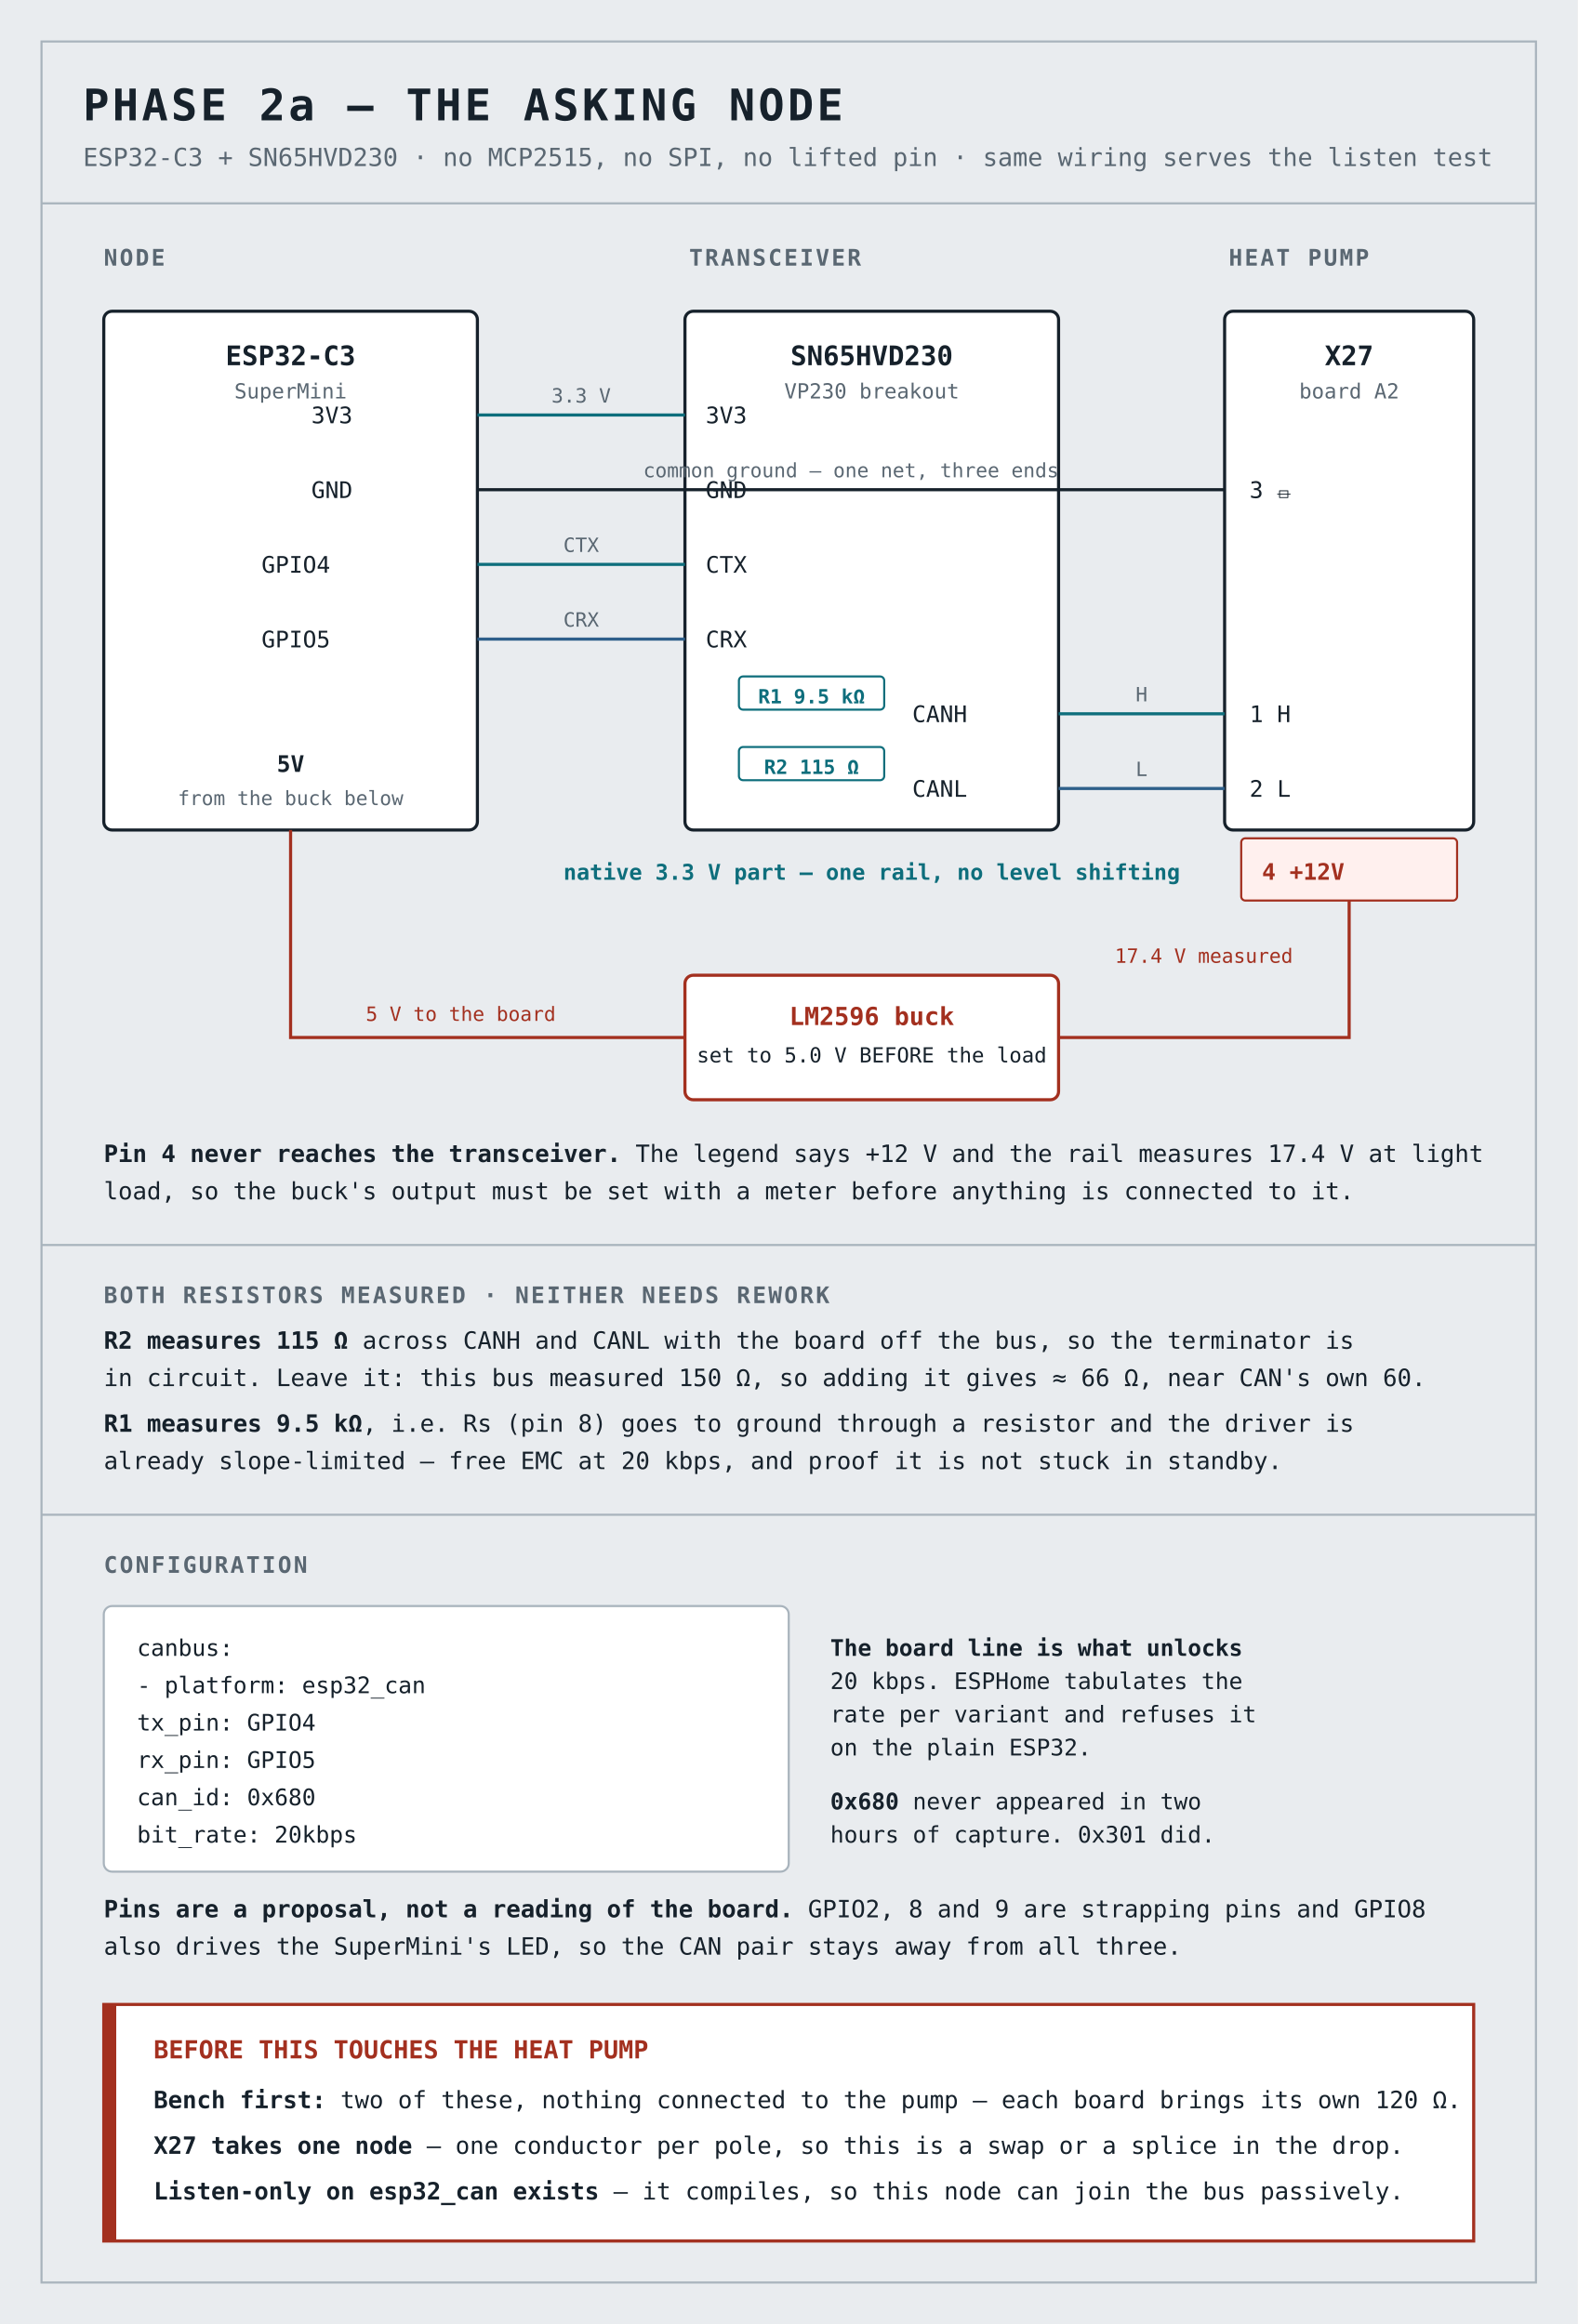
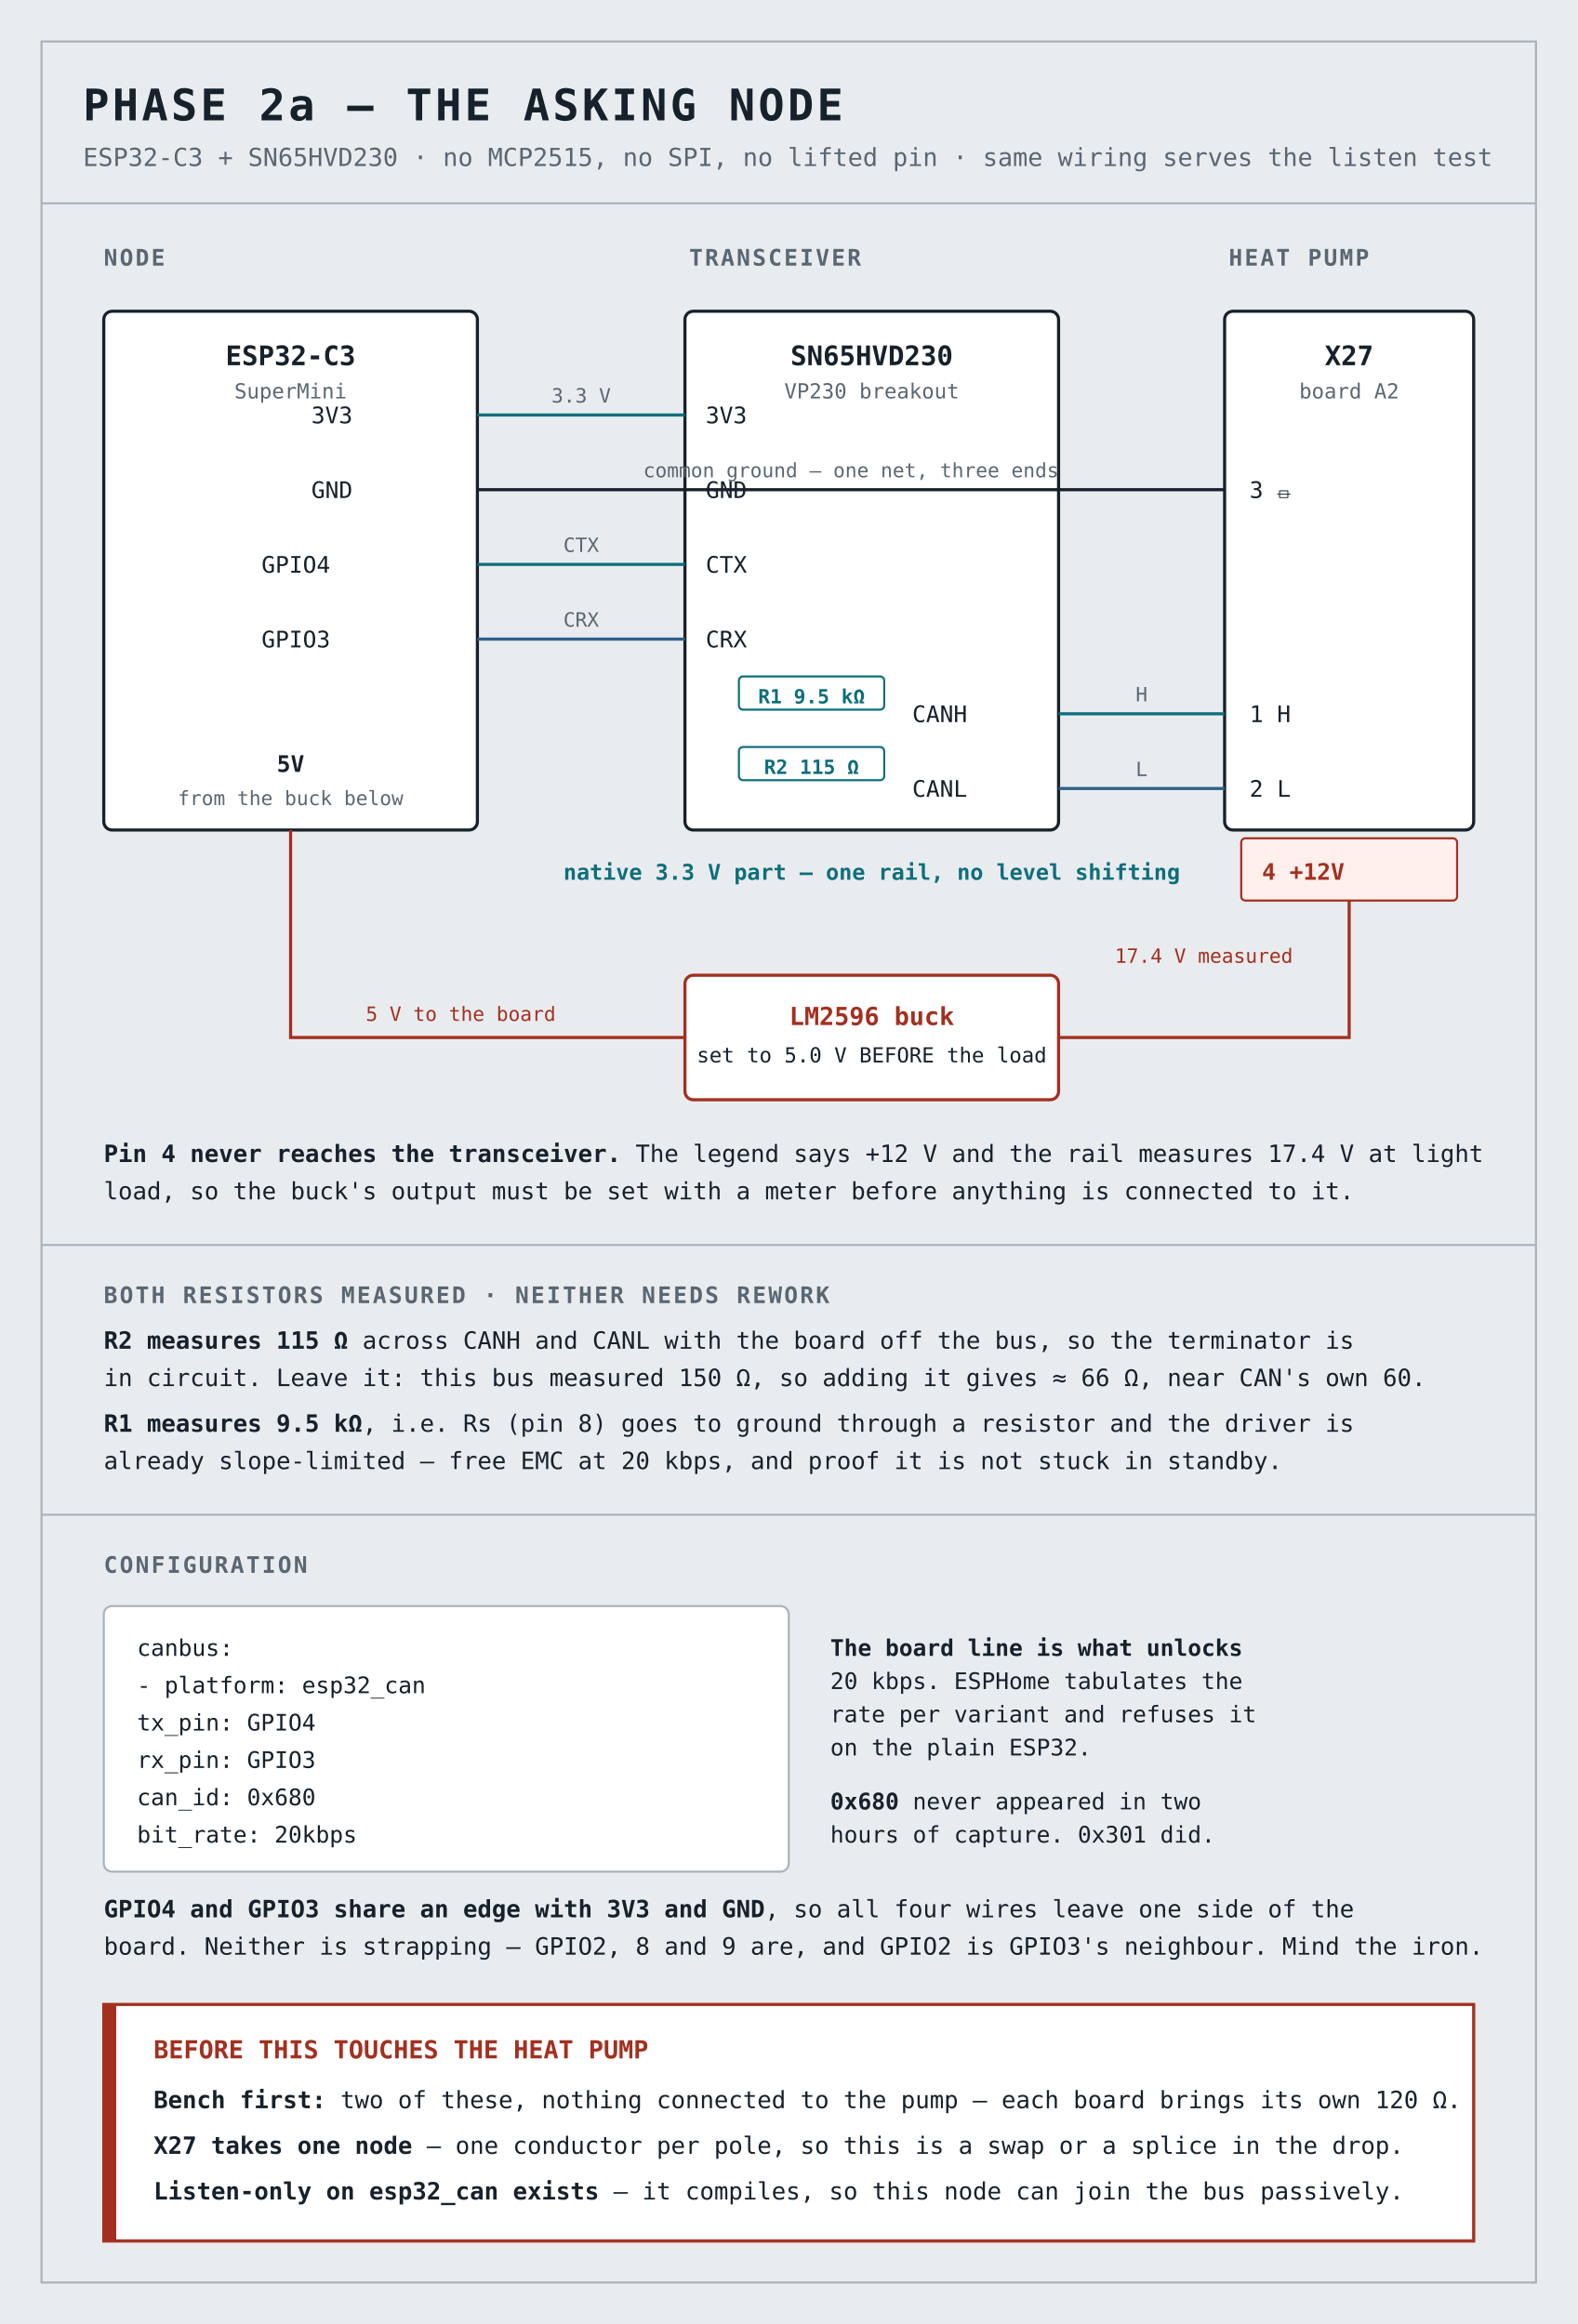
<svg xmlns="http://www.w3.org/2000/svg" viewBox="0 0 760 1120" width="760" height="1120" font-family="ui-monospace, SFMono-Regular, Menlo, Consolas, monospace">
  <rect width="760" height="1120" fill="#E9ECEF" />
  <rect x="20" y="20" width="720" height="1080" fill="none" stroke="#A8B3BC" />
  <text x="40" y="58" font-size="21" font-weight="700" fill="#16212B" letter-spacing="1.5">PHASE 2a — THE ASKING NODE</text>
  <text x="40" y="80" font-size="12" fill="#5A6772">ESP32-C3 + SN65HVD230 · no MCP2515, no SPI, no lifted pin · same wiring serves the listen test</text>
  <line x1="20" y1="98" x2="740" y2="98" stroke="#A8B3BC" />
  <text x="50" y="128" font-size="11" font-weight="700" fill="#5A6772" letter-spacing="1">NODE</text>
  <text x="332" y="128" font-size="11" font-weight="700" fill="#5A6772" letter-spacing="1">TRANSCEIVER</text>
  <text x="592" y="128" font-size="11" font-weight="700" fill="#5A6772" letter-spacing="1">HEAT PUMP</text>
  <rect x="50" y="150" width="180" height="250" rx="4" fill="#FFFFFF" stroke="#16212B" stroke-width="1.5" />
  <text x="140" y="176" font-size="13" font-weight="700" fill="#16212B" text-anchor="middle">ESP32-C3</text>
  <text x="140" y="192" font-size="10" fill="#5A6772" text-anchor="middle">SuperMini</text>
  <g font-size="11" fill="#16212B">
    <text x="150" y="204">3V3</text>
    <text x="150" y="240">GND</text>
    <text x="126" y="276">GPIO4</text>
-     <text x="126" y="312">GPIO5</text>
+     <text x="126" y="312">GPIO3</text>
  </g>
  <text x="140" y="372" font-size="11" font-weight="700" fill="#16212B" text-anchor="middle">5V</text>
  <text x="140" y="388" font-size="9.5" fill="#5A6772" text-anchor="middle">from the buck below</text>
  <rect x="330" y="150" width="180" height="250" rx="4" fill="#FFFFFF" stroke="#16212B" stroke-width="1.5" />
  <text x="420" y="176" font-size="13" font-weight="700" fill="#16212B" text-anchor="middle">SN65HVD230</text>
  <text x="420" y="192" font-size="10" fill="#5A6772" text-anchor="middle">VP230 breakout</text>
  <g font-size="11" fill="#16212B">
    <text x="340" y="204">3V3</text>
    <text x="340" y="240">GND</text>
    <text x="340" y="276">CTX</text>
    <text x="340" y="312">CRX</text>
    <text x="466" y="348" text-anchor="end">CANH</text>
    <text x="466" y="384" text-anchor="end">CANL</text>
  </g>
  <rect x="356" y="326" width="70" height="16" rx="2" fill="#FFFFFF" stroke="#0E6E7C" />
  <text x="391" y="339" font-size="9.5" font-weight="700" fill="#0E6E7C" text-anchor="middle">R1 9.5 kΩ</text>
  <rect x="356" y="360" width="70" height="16" rx="2" fill="#FFFFFF" stroke="#0E6E7C" />
  <text x="391" y="373" font-size="9.5" font-weight="700" fill="#0E6E7C" text-anchor="middle">R2 115 Ω</text>
  <rect x="590" y="150" width="120" height="250" rx="4" fill="#FFFFFF" stroke="#16212B" stroke-width="1.5" />
  <text x="650" y="176" font-size="13" font-weight="700" fill="#16212B" text-anchor="middle">X27</text>
  <text x="650" y="192" font-size="10" fill="#5A6772" text-anchor="middle">board A2</text>
  <g font-size="11" fill="#16212B">
    <text x="602" y="348">1  H</text>
    <text x="602" y="384">2  L</text>
    <text x="602" y="240">3  ⏛</text>
  </g>
  <rect x="598" y="404" width="104" height="30" rx="2" fill="#FFF0EE" stroke="#A3301F" />
  <text x="608" y="424" font-size="11" font-weight="700" fill="#A3301F">4  +12V</text>
  <g stroke="#0E6E7C" stroke-width="1.5" fill="none">
    <line x1="230" y1="200" x2="330" y2="200" />
    <line x1="230" y1="272" x2="330" y2="272" />
    <line x1="510" y1="344" x2="590" y2="344" />
  </g>
  <g stroke="#2E5F8A" stroke-width="1.5" fill="none">
    <line x1="230" y1="308" x2="330" y2="308" />
    <line x1="510" y1="380" x2="590" y2="380" />
  </g>
  <g stroke="#16212B" stroke-width="1.5" fill="none">
    <line x1="230" y1="236" x2="590" y2="236" />
  </g>
  <g font-size="9.5" fill="#5A6772">
    <text x="280" y="194" text-anchor="middle">3.3 V</text>
    <text x="280" y="266" text-anchor="middle">CTX</text>
    <text x="280" y="302" text-anchor="middle">CRX</text>
    <text x="410" y="230" text-anchor="middle">common ground — one net, three ends</text>
    <text x="550" y="338" text-anchor="middle">H</text>
    <text x="550" y="374" text-anchor="middle">L</text>
  </g>
  <text x="420" y="424" font-size="10.5" font-weight="700" fill="#0E6E7C" text-anchor="middle">native 3.3 V part — one rail, no level shifting</text>
  <rect x="330" y="470" width="180" height="60" rx="4" fill="#FFFFFF" stroke="#A3301F" stroke-width="1.5" />
  <text x="420" y="494" font-size="12" font-weight="700" fill="#A3301F" text-anchor="middle">LM2596 buck</text>
  <text x="420" y="512" font-size="10" fill="#16212B" text-anchor="middle">set to 5.0 V BEFORE the load</text>
  <g stroke="#A3301F" stroke-width="1.5" fill="none">
    <path d="M 650 434 L 650 500 L 510 500" />
    <path d="M 330 500 L 140 500 L 140 400" />
  </g>
  <text x="580" y="464" font-size="9.5" fill="#A3301F" text-anchor="middle">17.4 V measured</text>
  <text x="222" y="492" font-size="9.5" fill="#A3301F" text-anchor="middle">5 V to the board</text>
  <text x="50" y="560" font-size="11.5" fill="#16212B">
    <tspan font-weight="700">Pin 4 never reaches the transceiver.</tspan> The legend says +12 V and the rail measures 17.4 V at light</text>
  <text x="50" y="578" font-size="11.5" fill="#16212B">load, so the buck's output must be set with a meter before anything is connected to it.</text>
  <line x1="20" y1="600" x2="740" y2="600" stroke="#A8B3BC" />
  <text x="50" y="628" font-size="11" font-weight="700" fill="#5A6772" letter-spacing="1">BOTH RESISTORS MEASURED · NEITHER NEEDS REWORK</text>
  <text x="50" y="650" font-size="11.5" fill="#16212B">
    <tspan font-weight="700">R2 measures 115 Ω</tspan> across CANH and CANL with the board off the bus, so the terminator is</text>
  <text x="50" y="668" font-size="11.5" fill="#16212B">in circuit. Leave it: this bus measured 150 Ω, so adding it gives ≈ 66 Ω, near CAN's own 60.</text>
  <text x="50" y="690" font-size="11.5" fill="#16212B">
    <tspan font-weight="700">R1 measures 9.5 kΩ</tspan>, i.e. Rs (pin 8) goes to ground through a resistor and the driver is</text>
  <text x="50" y="708" font-size="11.5" fill="#16212B">already slope-limited — free EMC at 20 kbps, and proof it is not stuck in standby.</text>
  <line x1="20" y1="730" x2="740" y2="730" stroke="#A8B3BC" />
  <text x="50" y="758" font-size="11" font-weight="700" fill="#5A6772" letter-spacing="1">CONFIGURATION</text>
  <rect x="50" y="774" width="330" height="128" rx="4" fill="#FFFFFF" stroke="#A8B3BC" />
  <g font-size="11" fill="#16212B">
    <text x="66" y="798">canbus:</text>
    <text x="66" y="816">  - platform: esp32_can</text>
    <text x="66" y="834">    tx_pin: GPIO4</text>
-     <text x="66" y="852">    rx_pin: GPIO5</text>
+     <text x="66" y="852">    rx_pin: GPIO3</text>
    <text x="66" y="870">    can_id: 0x680</text>
    <text x="66" y="888">    bit_rate: 20kbps</text>
  </g>
  <g font-size="11" fill="#16212B">
    <text x="400" y="798">
      <tspan font-weight="700">The board line is what unlocks</tspan>
    </text>
    <text x="400" y="814">20 kbps. ESPHome tabulates the</text>
    <text x="400" y="830">rate per variant and refuses it</text>
    <text x="400" y="846">on the plain ESP32.</text>
    <text x="400" y="872">
      <tspan font-weight="700">0x680</tspan> never appeared in two</text>
    <text x="400" y="888">hours of capture. 0x301 did.</text>
  </g>
  <text x="50" y="924" font-size="11.5" fill="#16212B">
-     <tspan font-weight="700">Pins are a proposal, not a reading of the board.</tspan> GPIO2, 8 and 9 are strapping pins and GPIO8</text>
-   <text x="50" y="942" font-size="11.5" fill="#16212B">also drives the SuperMini's LED, so the CAN pair stays away from all three.</text>
+     <tspan font-weight="700">GPIO4 and GPIO3 share an edge with 3V3 and GND</tspan>, so all four wires leave one side of the</text>
+   <text x="50" y="942" font-size="11.5" fill="#16212B">board. Neither is strapping — GPIO2, 8 and 9 are, and GPIO2 is GPIO3's neighbour. Mind the iron.</text>
  <rect x="50" y="966" width="660" height="114" fill="#FFFFFF" stroke="#A3301F" stroke-width="1.5" />
  <rect x="50" y="966" width="6" height="114" fill="#A3301F" />
  <text x="74" y="992" font-size="12" font-weight="700" fill="#A3301F">BEFORE THIS TOUCHES THE HEAT PUMP</text>
  <text x="74" y="1016" font-size="11.5" fill="#16212B">
    <tspan font-weight="700">Bench first:</tspan> two of these, nothing connected to the pump — each board brings its own 120 Ω.</text>
  <text x="74" y="1038" font-size="11.5" fill="#16212B">
    <tspan font-weight="700">X27 takes one node</tspan> — one conductor per pole, so this is a swap or a splice in the drop.</text>
  <text x="74" y="1060" font-size="11.5" fill="#16212B">
    <tspan font-weight="700">Listen-only on esp32_can exists</tspan> — it compiles, so this node can join the bus passively.</text>
</svg>
